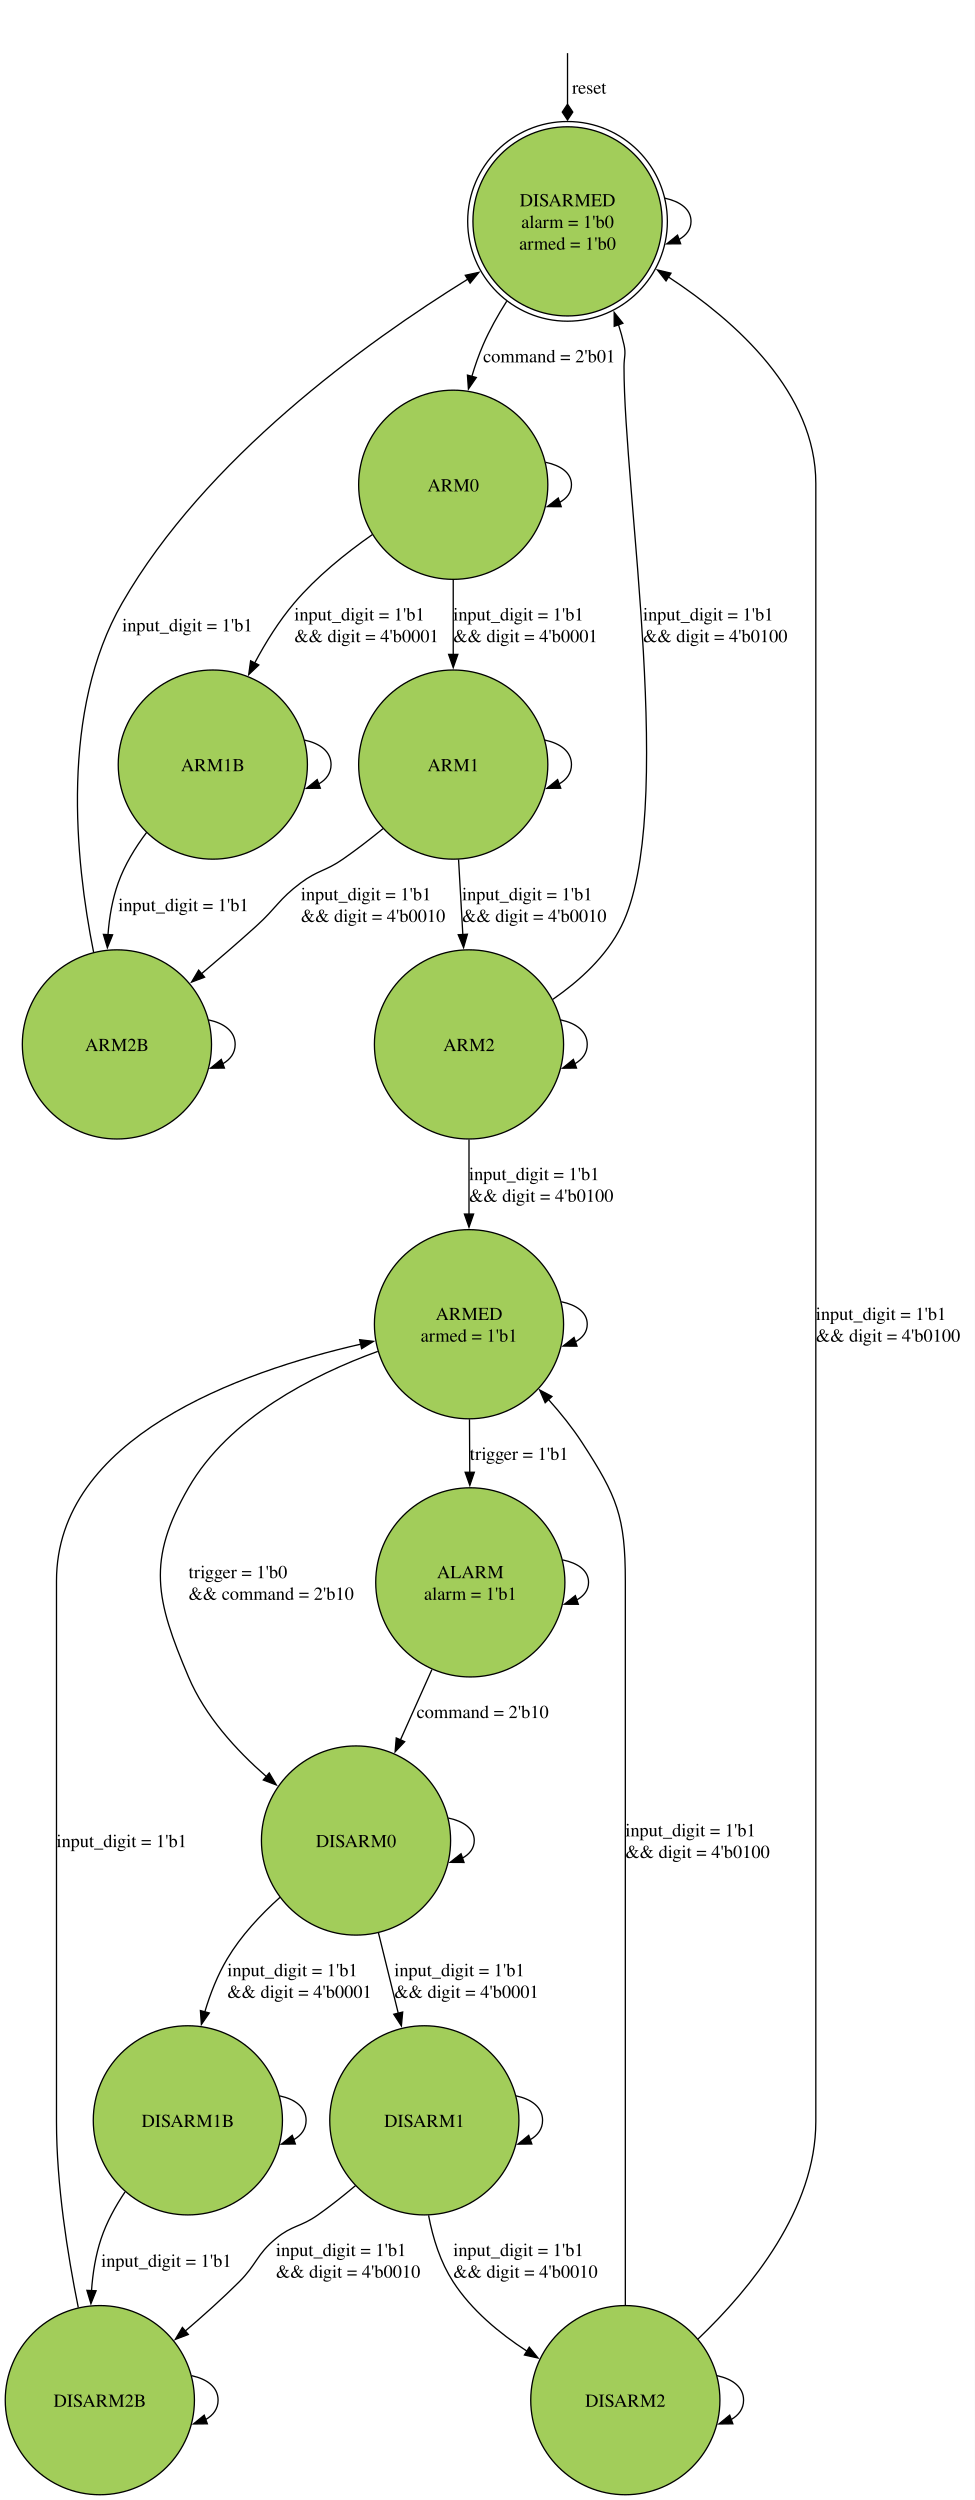
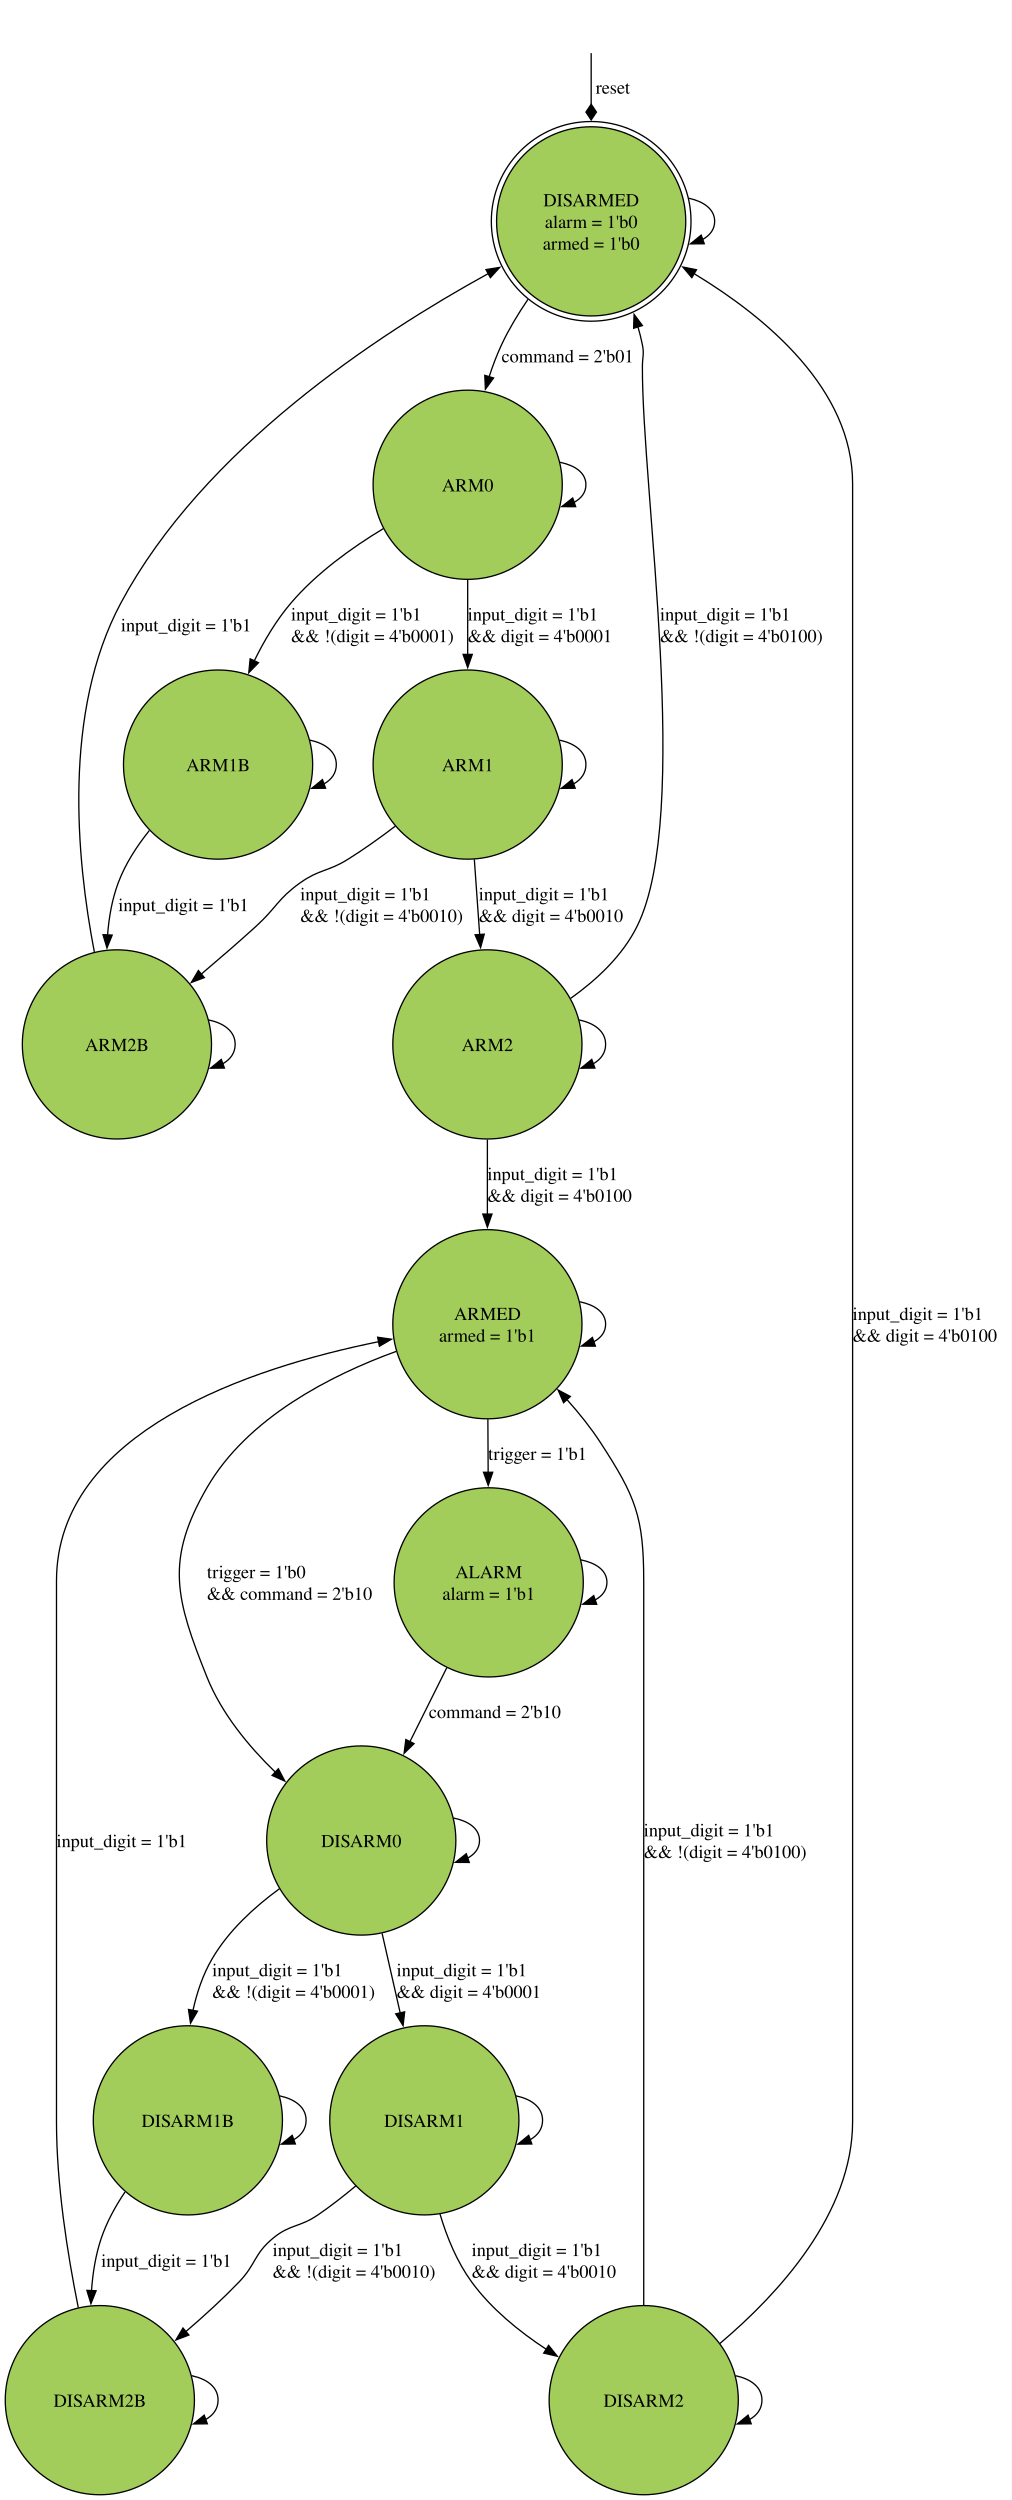
- <svg xmlns="http://www.w3.org/2000/svg" width="742pt" height="1903pt" viewBox="0.00 0.00 742.00 1903.00">
+ <svg xmlns="http://www.w3.org/2000/svg" width="770pt" height="1903pt" viewBox="0.00 0.00 770.00 1903.00">
  <g id="graph0" class="graph" transform="scale(1 1) rotate(0) translate(4 1899)">
-     <polygon fill="white" stroke="none" points="-4,4 -4,-1899 738,-1899 738,4 -4,4" />
+     <polygon fill="white" stroke="none" points="-4,4 -4,-1899 766,-1899 766,4 -4,4" />
    <g id="node2" class="node">
-       <ellipse fill="#a2cd5a" stroke="black" cx="428" cy="-1730.5" rx="72" ry="72" />
-       <ellipse fill="none" stroke="black" cx="428" cy="-1730.5" rx="76" ry="76" />
-       <text text-anchor="middle" x="428" y="-1741.95" font-family="Times,serif" font-size="14.00">DISARMED</text>
-       <text text-anchor="middle" x="428" y="-1725.45" font-family="Times,serif" font-size="14.00">alarm = 1'b0</text>
-       <text text-anchor="middle" x="428" y="-1708.95" font-family="Times,serif" font-size="14.00">armed = 1'b0</text>
+       <ellipse fill="#a2cd5a" stroke="black" cx="446" cy="-1730.5" rx="72" ry="72" />
+       <ellipse fill="none" stroke="black" cx="446" cy="-1730.5" rx="76" ry="76" />
+       <text text-anchor="middle" x="446" y="-1741.95" font-family="Times,serif" font-size="14.00">DISARMED</text>
+       <text text-anchor="middle" x="446" y="-1725.45" font-family="Times,serif" font-size="14.00">alarm = 1'b0</text>
+       <text text-anchor="middle" x="446" y="-1708.95" font-family="Times,serif" font-size="14.00">armed = 1'b0</text>
    </g>
    <g id="edge1" class="edge">
-       <path fill="none" stroke="black" d="M428,-1858.57C428,-1848.25 428,-1834.31 428,-1819.43" />
-       <polygon fill="black" stroke="black" points="428,-1819.68 424,-1813.68 428,-1807.68 432,-1813.68 428,-1819.68" />
-       <text text-anchor="middle" x="444.5" y="-1827.7" font-family="Times,serif" font-size="14.00">  reset</text>
+       <path fill="none" stroke="black" d="M446,-1858.57C446,-1848.25 446,-1834.31 446,-1819.43" />
+       <polygon fill="black" stroke="black" points="446,-1819.68 442,-1813.68 446,-1807.68 450,-1813.68 446,-1819.68" />
+       <text text-anchor="middle" x="462.5" y="-1827.7" font-family="Times,serif" font-size="14.00">  reset</text>
    </g>
    <g id="edge2" class="edge">
-       <path fill="none" stroke="black" d="M502.08,-1748.16C513.91,-1745.57 522,-1739.69 522,-1730.5 522,-1724.47 518.51,-1719.86 512.78,-1716.68" />
-       <polygon fill="black" stroke="black" points="514.1,-1713.44 503.51,-1713.36 511.74,-1720.03 514.1,-1713.44" />
+       <path fill="none" stroke="black" d="M520.08,-1748.16C531.91,-1745.57 540,-1739.69 540,-1730.5 540,-1724.47 536.51,-1719.86 530.78,-1716.68" />
+       <polygon fill="black" stroke="black" points="532.1,-1713.44 521.51,-1713.36 529.74,-1720.03 532.1,-1713.44" />
    </g>
    <g id="node9" class="node">
-       <ellipse fill="#a2cd5a" stroke="black" cx="341" cy="-1530" rx="72" ry="72" />
-       <text text-anchor="middle" x="341" y="-1524.95" font-family="Times,serif" font-size="14.00">ARM0</text>
+       <ellipse fill="#a2cd5a" stroke="black" cx="352" cy="-1530" rx="72" ry="72" />
+       <text text-anchor="middle" x="352" y="-1524.95" font-family="Times,serif" font-size="14.00">ARM0</text>
    </g>
    <g id="edge3" class="edge">
-       <path fill="none" stroke="black" d="M381.72,-1669.72C374.94,-1659.06 368.62,-1647.76 363.75,-1636.5 360.44,-1628.85 357.59,-1620.67 355.14,-1612.38" />
-       <polygon fill="black" stroke="black" points="358.57,-1611.63 352.56,-1602.9 351.82,-1613.47 358.57,-1611.63" />
-       <text text-anchor="start" x="363.75" y="-1623.2" font-family="Times,serif" font-size="14.00">  command = 2'b01</text>
+       <path fill="none" stroke="black" d="M397.9,-1671.15C390.36,-1660.1 383.25,-1648.3 377.75,-1636.5 374.18,-1628.84 371.07,-1620.62 368.36,-1612.28" />
+       <polygon fill="black" stroke="black" points="371.72,-1611.29 365.48,-1602.73 365.02,-1613.31 371.72,-1611.29" />
+       <text text-anchor="start" x="377.75" y="-1623.2" font-family="Times,serif" font-size="14.00">  command = 2'b01</text>
    </g>
    <g id="node3" class="node">
-       <ellipse fill="#a2cd5a" stroke="black" cx="354" cy="-694.5" rx="72" ry="72" />
-       <text text-anchor="middle" x="354" y="-697.7" font-family="Times,serif" font-size="14.00">ALARM</text>
-       <text text-anchor="middle" x="354" y="-681.2" font-family="Times,serif" font-size="14.00">alarm = 1'b1</text>
+       <ellipse fill="#a2cd5a" stroke="black" cx="368" cy="-694.5" rx="72" ry="72" />
+       <text text-anchor="middle" x="368" y="-697.7" font-family="Times,serif" font-size="14.00">ALARM</text>
+       <text text-anchor="middle" x="368" y="-681.2" font-family="Times,serif" font-size="14.00">alarm = 1'b1</text>
    </g>
    <g id="edge4" class="edge">
-       <path fill="none" stroke="black" d="M424.19,-711.62C435.91,-709.23 444,-703.52 444,-694.5 444,-688.58 440.52,-684.09 434.81,-681.02" />
-       <polygon fill="black" stroke="black" points="436.21,-677.8 425.62,-677.87 433.94,-684.43 436.21,-677.8" />
+       <path fill="none" stroke="black" d="M438.19,-711.62C449.91,-709.23 458,-703.52 458,-694.5 458,-688.58 454.52,-684.09 448.81,-681.02" />
+       <polygon fill="black" stroke="black" points="450.21,-677.8 439.62,-677.87 447.94,-684.43 450.21,-677.8" />
    </g>
    <g id="node11" class="node">
-       <ellipse fill="#a2cd5a" stroke="black" cx="267" cy="-498" rx="72" ry="72" />
-       <text text-anchor="middle" x="267" y="-492.95" font-family="Times,serif" font-size="14.00">DISARM0</text>
+       <ellipse fill="#a2cd5a" stroke="black" cx="271" cy="-498" rx="72" ry="72" />
+       <text text-anchor="middle" x="271" y="-492.95" font-family="Times,serif" font-size="14.00">DISARM0</text>
    </g>
    <g id="edge5" class="edge">
-       <path fill="none" stroke="black" d="M324.79,-628.19C317.07,-610.94 308.68,-592.18 300.75,-574.44" />
-       <polygon fill="black" stroke="black" points="304.03,-573.22 296.75,-565.52 297.64,-576.07 304.03,-573.22" />
-       <text text-anchor="start" x="313.11" y="-591.2" font-family="Times,serif" font-size="14.00">  command = 2'b10</text>
+       <path fill="none" stroke="black" d="M336.1,-629.54C327.11,-611.51 317.25,-591.75 307.99,-573.17" />
+       <polygon fill="black" stroke="black" points="311.19,-571.74 303.59,-564.35 304.92,-574.86 311.19,-571.74" />
+       <text text-anchor="start" x="322.41" y="-591.2" font-family="Times,serif" font-size="14.00">  command = 2'b10</text>
    </g>
    <g id="node4" class="node">
-       <ellipse fill="#a2cd5a" stroke="black" cx="353" cy="-891" rx="72" ry="72" />
-       <text text-anchor="middle" x="353" y="-894.2" font-family="Times,serif" font-size="14.00">ARMED</text>
-       <text text-anchor="middle" x="353" y="-877.7" font-family="Times,serif" font-size="14.00">armed = 1'b1</text>
+       <ellipse fill="#a2cd5a" stroke="black" cx="367" cy="-891" rx="72" ry="72" />
+       <text text-anchor="middle" x="367" y="-894.2" font-family="Times,serif" font-size="14.00">ARMED</text>
+       <text text-anchor="middle" x="367" y="-877.7" font-family="Times,serif" font-size="14.00">armed = 1'b1</text>
    </g>
    <g id="edge6" class="edge">
-       <path fill="none" stroke="black" d="M353.37,-818.68C353.43,-805.47 353.51,-791.56 353.58,-778.05" />
-       <polygon fill="black" stroke="black" points="357.07,-778.34 353.63,-768.33 350.07,-778.31 357.07,-778.34" />
-       <text text-anchor="start" x="353.53" y="-787.7" font-family="Times,serif" font-size="14.00">  trigger = 1'b1</text>
+       <path fill="none" stroke="black" d="M367.37,-818.68C367.43,-805.47 367.51,-791.56 367.58,-778.05" />
+       <polygon fill="black" stroke="black" points="371.07,-778.34 367.63,-768.33 364.07,-778.31 371.07,-778.34" />
+       <text text-anchor="start" x="367.53" y="-787.7" font-family="Times,serif" font-size="14.00">  trigger = 1'b1</text>
    </g>
    <g id="edge7" class="edge">
-       <path fill="none" stroke="black" d="M423.19,-908.12C434.91,-905.73 443,-900.02 443,-891 443,-885.08 439.52,-880.59 433.81,-877.52" />
-       <polygon fill="black" stroke="black" points="435.21,-874.3 424.62,-874.37 432.94,-880.93 435.21,-874.3" />
+       <path fill="none" stroke="black" d="M437.19,-908.12C448.91,-905.73 457,-900.02 457,-891 457,-885.08 453.52,-880.59 447.81,-877.52" />
+       <polygon fill="black" stroke="black" points="449.21,-874.3 438.62,-874.37 446.94,-880.93 449.21,-874.3" />
    </g>
    <g id="edge8" class="edge">
-       <path fill="none" stroke="black" d="M283.59,-870.34C233.79,-852.2 170.26,-819.82 139.5,-766.5 107.52,-711.06 114.54,-681.43 139.5,-622.5 152.02,-592.93 175.48,-566.97 198.89,-546.58" />
-       <polygon fill="black" stroke="black" points="200.95,-549.43 206.33,-540.3 196.43,-544.07 200.95,-549.43" />
-       <text text-anchor="start" x="139.5" y="-697.7" font-family="Times,serif" font-size="14.00">  trigger = 1'b0</text>
-       <text text-anchor="start" x="139.5" y="-681.2" font-family="Times,serif" font-size="14.00">  &amp;&amp; command = 2'b10</text>
+       <path fill="none" stroke="black" d="M297.59,-870.34C247.79,-852.2 184.26,-819.82 153.5,-766.5 121.52,-711.06 129.75,-681.93 153.5,-622.5 164.51,-594.96 184.9,-570.06 205.64,-549.95" />
+       <polygon fill="black" stroke="black" points="207.9,-552.64 212.79,-543.24 203.11,-547.53 207.9,-552.64" />
+       <text text-anchor="start" x="153.5" y="-697.7" font-family="Times,serif" font-size="14.00">  trigger = 1'b0</text>
+       <text text-anchor="start" x="153.5" y="-681.2" font-family="Times,serif" font-size="14.00">  &amp;&amp; command = 2'b10</text>
    </g>
    <g id="node5" class="node">
      <ellipse fill="#a2cd5a" stroke="black" cx="72" cy="-72" rx="72" ry="72" />
      <text text-anchor="middle" x="72" y="-66.95" font-family="Times,serif" font-size="14.00">DISARM2B</text>
    </g>
    <g id="edge9" class="edge">
-       <path fill="none" stroke="black" d="M55.6,-142.43C47.31,-183.38 39,-236.36 39,-284 39,-695.5 39,-695.5 39,-695.5 39,-804.57 177.61,-854.56 270.64,-875.84" />
-       <polygon fill="black" stroke="black" points="269.75,-879.22 280.27,-877.96 271.26,-872.39 269.75,-879.22" />
+       <path fill="none" stroke="black" d="M55.6,-142.43C47.31,-183.38 39,-236.36 39,-284 39,-695.5 39,-695.5 39,-695.5 39,-809.33 186.96,-857.99 284.13,-877.68" />
+       <polygon fill="black" stroke="black" points="283.45,-881.11 293.94,-879.59 284.79,-874.24 283.45,-881.11" />
      <text text-anchor="start" x="39" y="-492.95" font-family="Times,serif" font-size="14.00">  input_digit = 1'b1</text>
    </g>
    <g id="edge10" class="edge">
      <path fill="none" stroke="black" d="M141.81,-90.64C153.74,-88.09 162,-81.88 162,-72 162,-65.52 158.44,-60.61 152.62,-57.29" />
      <polygon fill="black" stroke="black" points="153.83,-54 143.23,-53.88 151.44,-60.58 153.83,-54" />
    </g>
    <g id="node6" class="node">
-       <ellipse fill="#a2cd5a" stroke="black" cx="341" cy="-1317" rx="72" ry="72" />
-       <text text-anchor="middle" x="341" y="-1311.95" font-family="Times,serif" font-size="14.00">ARM1</text>
+       <ellipse fill="#a2cd5a" stroke="black" cx="352" cy="-1317" rx="72" ry="72" />
+       <text text-anchor="middle" x="352" y="-1311.95" font-family="Times,serif" font-size="14.00">ARM1</text>
    </g>
    <g id="edge11" class="edge">
-       <path fill="none" stroke="black" d="M410.81,-1335.64C422.74,-1333.09 431,-1326.88 431,-1317 431,-1310.52 427.44,-1305.61 421.62,-1302.29" />
-       <polygon fill="black" stroke="black" points="422.83,-1299 412.23,-1298.88 420.44,-1305.58 422.83,-1299" />
+       <path fill="none" stroke="black" d="M421.81,-1335.64C433.74,-1333.09 442,-1326.88 442,-1317 442,-1310.52 438.44,-1305.61 432.62,-1302.29" />
+       <polygon fill="black" stroke="black" points="433.83,-1299 423.23,-1298.88 431.44,-1305.58 433.83,-1299" />
    </g>
    <g id="node7" class="node">
      <ellipse fill="#a2cd5a" stroke="black" cx="85" cy="-1104" rx="72" ry="72" />
      <text text-anchor="middle" x="85" y="-1098.95" font-family="Times,serif" font-size="14.00">ARM2B</text>
    </g>
    <g id="edge12" class="edge">
-       <path fill="none" stroke="black" d="M287.52,-1268.23C277.63,-1260.14 267.19,-1252.08 257,-1245 243.6,-1235.69 238.07,-1236.76 225,-1227 208.13,-1214.4 206.63,-1208.11 191,-1194 177.71,-1182 163.17,-1169.44 149.24,-1157.67" />
-       <polygon fill="black" stroke="black" points="151.73,-1155.18 141.82,-1151.43 147.22,-1160.54 151.73,-1155.18" />
-       <text text-anchor="start" x="225" y="-1213.7" font-family="Times,serif" font-size="14.00">  input_digit = 1'b1</text>
-       <text text-anchor="start" x="225" y="-1197.2" font-family="Times,serif" font-size="14.00">  &amp;&amp; digit = 4'b0010</text>
+       <path fill="none" stroke="black" d="M297,-1270.2C285.42,-1261.39 273.05,-1252.56 261,-1245 245.68,-1235.39 239.24,-1237.48 224.5,-1227 207.47,-1214.89 206.46,-1208.06 191,-1194 177.68,-1181.88 163.07,-1169.23 149.08,-1157.4" />
+       <polygon fill="black" stroke="black" points="151.52,-1154.88 141.61,-1151.12 147.01,-1160.24 151.52,-1154.88" />
+       <text text-anchor="start" x="224.5" y="-1213.7" font-family="Times,serif" font-size="14.00">  input_digit = 1'b1</text>
+       <text text-anchor="start" x="224.5" y="-1197.2" font-family="Times,serif" font-size="14.00">  &amp;&amp; !(digit = 4'b0010)</text>
    </g>
    <g id="node12" class="node">
-       <ellipse fill="#a2cd5a" stroke="black" cx="353" cy="-1104" rx="72" ry="72" />
-       <text text-anchor="middle" x="353" y="-1098.95" font-family="Times,serif" font-size="14.00">ARM2</text>
+       <ellipse fill="#a2cd5a" stroke="black" cx="367" cy="-1104" rx="72" ry="72" />
+       <text text-anchor="middle" x="367" y="-1098.95" font-family="Times,serif" font-size="14.00">ARM2</text>
    </g>
    <g id="edge13" class="edge">
-       <path fill="none" stroke="black" d="M345.05,-1244.86C346.09,-1226.44 347.23,-1206.46 348.31,-1187.52" />
-       <polygon fill="black" stroke="black" points="351.79,-1187.88 348.87,-1177.7 344.8,-1187.49 351.79,-1187.88" />
-       <text text-anchor="start" x="347.72" y="-1213.7" font-family="Times,serif" font-size="14.00">  input_digit = 1'b1</text>
-       <text text-anchor="start" x="347.72" y="-1197.2" font-family="Times,serif" font-size="14.00">  &amp;&amp; digit = 4'b0010</text>
+       <path fill="none" stroke="black" d="M357.06,-1244.86C358.37,-1226.44 359.79,-1206.46 361.13,-1187.52" />
+       <polygon fill="black" stroke="black" points="364.61,-1187.92 361.83,-1177.7 357.63,-1187.43 364.61,-1187.92" />
+       <text text-anchor="start" x="360.4" y="-1213.7" font-family="Times,serif" font-size="14.00">  input_digit = 1'b1</text>
+       <text text-anchor="start" x="360.4" y="-1197.2" font-family="Times,serif" font-size="14.00">  &amp;&amp; digit = 4'b0010</text>
    </g>
    <g id="edge14" class="edge">
-       <path fill="none" stroke="black" d="M67.29,-1173.96C52.94,-1245.51 41.97,-1358.19 89,-1440 152.2,-1549.93 273.36,-1637.73 352.4,-1686.7" />
-       <polygon fill="black" stroke="black" points="350.18,-1689.44 360.53,-1691.68 353.84,-1683.47 350.18,-1689.44" />
-       <text text-anchor="start" x="89" y="-1418.45" font-family="Times,serif" font-size="14.00">  input_digit = 1'b1</text>
+       <path fill="none" stroke="black" d="M67.81,-1174.39C54.09,-1245.53 43.69,-1357.18 88,-1440 150.66,-1557.11 282.81,-1644.17 367.84,-1690.84" />
+       <polygon fill="black" stroke="black" points="365.92,-1693.78 376.38,-1695.47 369.26,-1687.63 365.92,-1693.78" />
+       <text text-anchor="start" x="88" y="-1418.45" font-family="Times,serif" font-size="14.00">  input_digit = 1'b1</text>
    </g>
    <g id="edge15" class="edge">
      <path fill="none" stroke="black" d="M154.81,-1122.64C166.74,-1120.09 175,-1113.88 175,-1104 175,-1097.52 171.44,-1092.61 165.62,-1089.29" />
      <polygon fill="black" stroke="black" points="166.83,-1086 156.23,-1085.88 164.44,-1092.58 166.83,-1086" />
    </g>
    <g id="node8" class="node">
      <ellipse fill="#a2cd5a" stroke="black" cx="319" cy="-285" rx="72" ry="72" />
      <text text-anchor="middle" x="319" y="-279.95" font-family="Times,serif" font-size="14.00">DISARM1</text>
    </g>
    <g id="edge16" class="edge">
-       <path fill="none" stroke="black" d="M266.7,-235.39C257.4,-227.56 247.62,-219.81 238,-213 224.68,-203.57 218.59,-205.38 206,-195 191.16,-182.76 191.64,-175.57 178,-162 165.23,-149.3 150.86,-136.41 136.91,-124.52" />
-       <polygon fill="black" stroke="black" points="139.35,-122.01 129.45,-118.24 134.84,-127.36 139.35,-122.01" />
-       <text text-anchor="start" x="206" y="-181.7" font-family="Times,serif" font-size="14.00">  input_digit = 1'b1</text>
-       <text text-anchor="start" x="206" y="-165.2" font-family="Times,serif" font-size="14.00">  &amp;&amp; digit = 4'b0010</text>
+       <path fill="none" stroke="black" d="M266.88,-235.13C257.56,-227.33 247.72,-219.65 238,-213 223.73,-203.23 216.76,-206.1 203.5,-195 189.29,-183.1 190.84,-175.37 178,-162 165.53,-149.01 151.27,-136 137.35,-124.09" />
+       <polygon fill="black" stroke="black" points="139.8,-121.58 129.9,-117.8 135.28,-126.93 139.8,-121.58" />
+       <text text-anchor="start" x="203.5" y="-181.7" font-family="Times,serif" font-size="14.00">  input_digit = 1'b1</text>
+       <text text-anchor="start" x="203.5" y="-165.2" font-family="Times,serif" font-size="14.00">  &amp;&amp; !(digit = 4'b0010)</text>
    </g>
    <g id="edge17" class="edge">
      <path fill="none" stroke="black" d="M388.81,-303.64C400.74,-301.09 409,-294.88 409,-285 409,-278.52 405.44,-273.61 399.62,-270.29" />
      <polygon fill="black" stroke="black" points="400.83,-267 390.23,-266.88 398.44,-273.58 400.83,-267" />
    </g>
    <g id="node14" class="node">
-       <ellipse fill="#a2cd5a" stroke="black" cx="472" cy="-72" rx="72" ry="72" />
-       <text text-anchor="middle" x="472" y="-66.95" font-family="Times,serif" font-size="14.00">DISARM2</text>
+       <ellipse fill="#a2cd5a" stroke="black" cx="486" cy="-72" rx="72" ry="72" />
+       <text text-anchor="middle" x="486" y="-66.95" font-family="Times,serif" font-size="14.00">DISARM2</text>
    </g>
    <g id="edge18" class="edge">
-       <path fill="none" stroke="black" d="M322.23,-212.68C325.53,-195.07 331.27,-176.98 341,-162 354.9,-140.61 375.93,-123.03 397.11,-109.31" />
-       <polygon fill="black" stroke="black" points="398.88,-112.33 405.53,-104.08 395.19,-106.38 398.88,-112.33" />
-       <text text-anchor="start" x="341" y="-181.7" font-family="Times,serif" font-size="14.00">  input_digit = 1'b1</text>
-       <text text-anchor="start" x="341" y="-165.2" font-family="Times,serif" font-size="14.00">  &amp;&amp; digit = 4'b0010</text>
+       <path fill="none" stroke="black" d="M330.92,-213.71C336.25,-195.71 343.93,-177.16 355,-162 369.9,-141.59 390.99,-124.36 411.9,-110.66" />
+       <polygon fill="black" stroke="black" points="413.61,-113.72 420.2,-105.42 409.87,-107.8 413.61,-113.72" />
+       <text text-anchor="start" x="355" y="-181.7" font-family="Times,serif" font-size="14.00">  input_digit = 1'b1</text>
+       <text text-anchor="start" x="355" y="-165.2" font-family="Times,serif" font-size="14.00">  &amp;&amp; digit = 4'b0010</text>
    </g>
    <g id="edge19" class="edge">
-       <path fill="none" stroke="black" d="M341,-1457.57C341,-1439.26 341,-1419.43 341,-1400.61" />
-       <polygon fill="black" stroke="black" points="344.5,-1400.87 341,-1390.87 337.5,-1400.87 344.5,-1400.87" />
-       <text text-anchor="start" x="341" y="-1426.7" font-family="Times,serif" font-size="14.00">  input_digit = 1'b1</text>
-       <text text-anchor="start" x="341" y="-1410.2" font-family="Times,serif" font-size="14.00">  &amp;&amp; digit = 4'b0001</text>
+       <path fill="none" stroke="black" d="M352,-1457.57C352,-1439.26 352,-1419.43 352,-1400.61" />
+       <polygon fill="black" stroke="black" points="355.5,-1400.87 352,-1390.87 348.5,-1400.87 355.5,-1400.87" />
+       <text text-anchor="start" x="352" y="-1426.7" font-family="Times,serif" font-size="14.00">  input_digit = 1'b1</text>
+       <text text-anchor="start" x="352" y="-1410.2" font-family="Times,serif" font-size="14.00">  &amp;&amp; digit = 4'b0001</text>
    </g>
    <g id="edge20" class="edge">
-       <path fill="none" stroke="black" d="M411.19,-1547.12C422.91,-1544.73 431,-1539.02 431,-1530 431,-1524.08 427.52,-1519.59 421.81,-1516.52" />
-       <polygon fill="black" stroke="black" points="423.21,-1513.3 412.62,-1513.37 420.94,-1519.93 423.21,-1513.3" />
+       <path fill="none" stroke="black" d="M422.19,-1547.12C433.91,-1544.73 442,-1539.02 442,-1530 442,-1524.08 438.52,-1519.59 432.81,-1516.52" />
+       <polygon fill="black" stroke="black" points="434.21,-1513.3 423.62,-1513.37 431.94,-1519.93 434.21,-1513.3" />
    </g>
    <g id="node10" class="node">
-       <ellipse fill="#a2cd5a" stroke="black" cx="158" cy="-1317" rx="72" ry="72" />
-       <text text-anchor="middle" x="158" y="-1311.95" font-family="Times,serif" font-size="14.00">ARM1B</text>
+       <ellipse fill="#a2cd5a" stroke="black" cx="162" cy="-1317" rx="72" ry="72" />
+       <text text-anchor="middle" x="162" y="-1311.95" font-family="Times,serif" font-size="14.00">ARM1B</text>
    </g>
    <g id="edge21" class="edge">
-       <path fill="none" stroke="black" d="M279.44,-1492.07C258.8,-1477.64 236.78,-1459.79 220,-1440 208.42,-1426.35 198.28,-1410.16 189.75,-1394.11" />
-       <polygon fill="black" stroke="black" points="193.01,-1392.81 185.33,-1385.51 186.78,-1396 193.01,-1392.81" />
-       <text text-anchor="start" x="220" y="-1426.7" font-family="Times,serif" font-size="14.00">  input_digit = 1'b1</text>
-       <text text-anchor="start" x="220" y="-1410.2" font-family="Times,serif" font-size="14.00">  &amp;&amp; digit = 4'b0001</text>
+       <path fill="none" stroke="black" d="M287.77,-1496.6C263.39,-1481.89 236.86,-1462.68 217.5,-1440 206.41,-1427.01 197.11,-1411.43 189.5,-1395.82" />
+       <polygon fill="black" stroke="black" points="192.77,-1394.55 185.37,-1386.96 186.42,-1397.51 192.77,-1394.55" />
+       <text text-anchor="start" x="217.5" y="-1426.7" font-family="Times,serif" font-size="14.00">  input_digit = 1'b1</text>
+       <text text-anchor="start" x="217.5" y="-1410.2" font-family="Times,serif" font-size="14.00">  &amp;&amp; !(digit = 4'b0001)</text>
    </g>
    <g id="edge22" class="edge">
-       <path fill="none" stroke="black" d="M107.73,-1265.52C98.85,-1253.76 90.9,-1240.66 86,-1227 81.53,-1214.54 79.19,-1200.89 78.19,-1187.38" />
-       <polygon fill="black" stroke="black" points="81.7,-1187.42 77.73,-1177.6 74.71,-1187.75 81.7,-1187.42" />
+       <path fill="none" stroke="black" d="M109.74,-1266.85C100.06,-1254.83 91.33,-1241.28 86,-1227 81.34,-1214.52 78.91,-1200.81 77.89,-1187.23" />
+       <polygon fill="black" stroke="black" points="81.39,-1187.21 77.43,-1177.39 74.4,-1187.54 81.39,-1187.21" />
      <text text-anchor="start" x="86" y="-1205.45" font-family="Times,serif" font-size="14.00">  input_digit = 1'b1</text>
    </g>
    <g id="edge23" class="edge">
-       <path fill="none" stroke="black" d="M227.81,-1335.64C239.74,-1333.09 248,-1326.88 248,-1317 248,-1310.52 244.44,-1305.61 238.62,-1302.29" />
-       <polygon fill="black" stroke="black" points="239.83,-1299 229.23,-1298.88 237.44,-1305.58 239.83,-1299" />
+       <path fill="none" stroke="black" d="M231.81,-1335.64C243.74,-1333.09 252,-1326.88 252,-1317 252,-1310.52 248.44,-1305.61 242.62,-1302.29" />
+       <polygon fill="black" stroke="black" points="243.83,-1299 233.23,-1298.88 241.44,-1305.58 243.83,-1299" />
    </g>
    <g id="edge24" class="edge">
-       <path fill="none" stroke="black" d="M284.1,-427.62C288.92,-408.06 294.2,-386.62 299.17,-366.46" />
-       <polygon fill="black" stroke="black" points="302.53,-367.44 301.53,-356.89 295.74,-365.76 302.53,-367.44" />
-       <text text-anchor="start" x="296.11" y="-394.7" font-family="Times,serif" font-size="14.00">  input_digit = 1'b1</text>
-       <text text-anchor="start" x="296.11" y="-378.2" font-family="Times,serif" font-size="14.00">  &amp;&amp; digit = 4'b0001</text>
+       <path fill="none" stroke="black" d="M286.85,-427.33C291.27,-407.88 296.12,-386.59 300.67,-366.57" />
+       <polygon fill="black" stroke="black" points="304.03,-367.6 302.83,-357.08 297.2,-366.05 304.03,-367.6" />
+       <text text-anchor="start" x="297.87" y="-394.7" font-family="Times,serif" font-size="14.00">  input_digit = 1'b1</text>
+       <text text-anchor="start" x="297.87" y="-378.2" font-family="Times,serif" font-size="14.00">  &amp;&amp; digit = 4'b0001</text>
    </g>
    <g id="edge25" class="edge">
-       <path fill="none" stroke="black" d="M337.19,-515.12C348.91,-512.73 357,-507.02 357,-498 357,-492.08 353.52,-487.59 347.81,-484.52" />
-       <polygon fill="black" stroke="black" points="349.21,-481.3 338.62,-481.37 346.94,-487.93 349.21,-481.3" />
+       <path fill="none" stroke="black" d="M341.19,-515.12C352.91,-512.73 361,-507.02 361,-498 361,-492.08 357.52,-487.59 351.81,-484.52" />
+       <polygon fill="black" stroke="black" points="353.21,-481.3 342.62,-481.37 350.94,-487.93 353.21,-481.3" />
    </g>
    <g id="node13" class="node">
      <ellipse fill="#a2cd5a" stroke="black" cx="139" cy="-285" rx="72" ry="72" />
      <text text-anchor="middle" x="139" y="-279.95" font-family="Times,serif" font-size="14.00">DISARM1B</text>
    </g>
    <g id="edge26" class="edge">
-       <path fill="none" stroke="black" d="M209.15,-454.77C194.17,-441.32 179.35,-425.38 169,-408 161.62,-395.61 156.05,-381.47 151.84,-367.33" />
-       <polygon fill="black" stroke="black" points="155.31,-366.72 149.29,-357.99 148.55,-368.56 155.31,-366.72" />
-       <text text-anchor="start" x="169" y="-394.7" font-family="Times,serif" font-size="14.00">  input_digit = 1'b1</text>
-       <text text-anchor="start" x="169" y="-378.2" font-family="Times,serif" font-size="14.00">  &amp;&amp; digit = 4'b0001</text>
+       <path fill="none" stroke="black" d="M208.8,-461.36C189.4,-447.21 169.87,-429.2 157.5,-408 150.51,-396.03 145.88,-382.31 142.85,-368.5" />
+       <polygon fill="black" stroke="black" points="146.34,-368.1 141.03,-358.93 139.46,-369.4 146.34,-368.1" />
+       <text text-anchor="start" x="157.5" y="-394.7" font-family="Times,serif" font-size="14.00">  input_digit = 1'b1</text>
+       <text text-anchor="start" x="157.5" y="-378.2" font-family="Times,serif" font-size="14.00">  &amp;&amp; !(digit = 4'b0001)</text>
    </g>
    <g id="edge27" class="edge">
-       <path fill="none" stroke="black" d="M416.85,-1138.32C437.35,-1152.52 457.66,-1171.15 469,-1194 511.07,-1278.81 470.78,-1525.33 471,-1620 471.02,-1627.33 472.58,-1629.34 471,-1636.5 469.87,-1641.66 468.42,-1646.87 466.74,-1652.05" />
-       <polygon fill="black" stroke="black" points="463.54,-1650.61 463.51,-1661.2 470.14,-1652.94 463.54,-1650.61" />
-       <text text-anchor="start" x="485.47" y="-1426.7" font-family="Times,serif" font-size="14.00">  input_digit = 1'b1</text>
-       <text text-anchor="start" x="485.47" y="-1410.2" font-family="Times,serif" font-size="14.00">  &amp;&amp; digit = 4'b0100</text>
+       <path fill="none" stroke="black" d="M430.32,-1139C450.25,-1153.17 469.94,-1171.6 481,-1194 522.92,-1278.89 484.56,-1525.33 485,-1620 485.03,-1627.33 486.45,-1629.31 485,-1636.5 484.08,-1641.09 482.92,-1645.73 481.59,-1650.36" />
+       <polygon fill="black" stroke="black" points="478.32,-1649.11 478.66,-1659.7 485,-1651.21 478.32,-1649.11" />
+       <text text-anchor="start" x="498.35" y="-1426.7" font-family="Times,serif" font-size="14.00">  input_digit = 1'b1</text>
+       <text text-anchor="start" x="498.35" y="-1410.2" font-family="Times,serif" font-size="14.00">  &amp;&amp; !(digit = 4'b0100)</text>
    </g>
    <g id="edge28" class="edge">
-       <path fill="none" stroke="black" d="M353,-1031.57C353,-1013.26 353,-993.43 353,-974.61" />
-       <polygon fill="black" stroke="black" points="356.5,-974.87 353,-964.87 349.5,-974.87 356.5,-974.87" />
-       <text text-anchor="start" x="353" y="-1000.7" font-family="Times,serif" font-size="14.00">  input_digit = 1'b1</text>
-       <text text-anchor="start" x="353" y="-984.2" font-family="Times,serif" font-size="14.00">  &amp;&amp; digit = 4'b0100</text>
+       <path fill="none" stroke="black" d="M367,-1031.57C367,-1013.26 367,-993.43 367,-974.61" />
+       <polygon fill="black" stroke="black" points="370.5,-974.87 367,-964.87 363.5,-974.87 370.5,-974.87" />
+       <text text-anchor="start" x="367" y="-1000.7" font-family="Times,serif" font-size="14.00">  input_digit = 1'b1</text>
+       <text text-anchor="start" x="367" y="-984.2" font-family="Times,serif" font-size="14.00">  &amp;&amp; digit = 4'b0100</text>
    </g>
    <g id="edge29" class="edge">
-       <path fill="none" stroke="black" d="M422.81,-1122.64C434.74,-1120.09 443,-1113.88 443,-1104 443,-1097.52 439.44,-1092.61 433.62,-1089.29" />
-       <polygon fill="black" stroke="black" points="434.83,-1086 424.23,-1085.88 432.44,-1092.58 434.83,-1086" />
+       <path fill="none" stroke="black" d="M436.81,-1122.64C448.74,-1120.09 457,-1113.88 457,-1104 457,-1097.52 453.44,-1092.61 447.62,-1089.29" />
+       <polygon fill="black" stroke="black" points="448.83,-1086 438.23,-1085.88 446.44,-1092.58 448.83,-1086" />
    </g>
    <g id="edge30" class="edge">
      <path fill="none" stroke="black" d="M91.22,-230.57C83.76,-219.5 77.15,-207.4 73,-195 68.8,-182.45 66.59,-168.75 65.65,-155.22" />
      <polygon fill="black" stroke="black" points="69.15,-155.27 65.21,-145.43 62.16,-155.58 69.15,-155.27" />
      <text text-anchor="start" x="73" y="-173.45" font-family="Times,serif" font-size="14.00">  input_digit = 1'b1</text>
    </g>
    <g id="edge31" class="edge">
      <path fill="none" stroke="black" d="M208.81,-303.64C220.74,-301.09 229,-294.88 229,-285 229,-278.52 225.44,-273.61 219.62,-270.29" />
      <polygon fill="black" stroke="black" points="220.83,-267 210.23,-266.88 218.44,-273.58 220.83,-267" />
    </g>
    <g id="edge32" class="edge">
-       <path fill="none" stroke="black" d="M527.23,-118.46C568.21,-157.57 617,-217.99 617,-284 617,-1531 617,-1531 617,-1531 617,-1599.54 557.17,-1653.79 504.84,-1688.13" />
-       <polygon fill="black" stroke="black" points="502.98,-1685.16 496.44,-1693.5 506.75,-1691.06 502.98,-1685.16" />
-       <text text-anchor="start" x="617" y="-894.2" font-family="Times,serif" font-size="14.00">  input_digit = 1'b1</text>
-       <text text-anchor="start" x="617" y="-877.7" font-family="Times,serif" font-size="14.00">  &amp;&amp; digit = 4'b0100</text>
+       <path fill="none" stroke="black" d="M543.85,-115.04C589.31,-153.37 645,-214.51 645,-284 645,-1531 645,-1531 645,-1531 645,-1602.35 580.08,-1656.95 524.4,-1690.66" />
+       <polygon fill="black" stroke="black" points="522.62,-1687.64 515.79,-1695.74 526.18,-1693.67 522.62,-1687.64" />
+       <text text-anchor="start" x="645" y="-894.2" font-family="Times,serif" font-size="14.00">  input_digit = 1'b1</text>
+       <text text-anchor="start" x="645" y="-877.7" font-family="Times,serif" font-size="14.00">  &amp;&amp; digit = 4'b0100</text>
    </g>
    <g id="edge33" class="edge">
-       <path fill="none" stroke="black" d="M472,-144.3C472,-185.18 472,-237.48 472,-284 472,-695.5 472,-695.5 472,-695.5 472,-744.63 465.8,-759.82 439,-801 431.68,-812.26 422.8,-823.32 413.57,-833.62" />
-       <polygon fill="black" stroke="black" points="411,-831.24 406.79,-840.96 416.14,-835.99 411,-831.24" />
-       <text text-anchor="start" x="472" y="-501.2" font-family="Times,serif" font-size="14.00">  input_digit = 1'b1</text>
-       <text text-anchor="start" x="472" y="-484.7" font-family="Times,serif" font-size="14.00">  &amp;&amp; digit = 4'b0100</text>
+       <path fill="none" stroke="black" d="M486,-144.3C486,-185.18 486,-237.48 486,-284 486,-695.5 486,-695.5 486,-695.5 486,-744.63 479.8,-759.82 453,-801 445.68,-812.26 436.8,-823.32 427.57,-833.62" />
+       <polygon fill="black" stroke="black" points="425,-831.24 420.79,-840.96 430.14,-835.99 425,-831.24" />
+       <text text-anchor="start" x="486" y="-501.2" font-family="Times,serif" font-size="14.00">  input_digit = 1'b1</text>
+       <text text-anchor="start" x="486" y="-484.7" font-family="Times,serif" font-size="14.00">  &amp;&amp; !(digit = 4'b0100)</text>
    </g>
    <g id="edge34" class="edge">
-       <path fill="none" stroke="black" d="M541.81,-90.64C553.74,-88.09 562,-81.88 562,-72 562,-65.52 558.44,-60.61 552.62,-57.29" />
-       <polygon fill="black" stroke="black" points="553.83,-54 543.23,-53.88 551.44,-60.58 553.83,-54" />
+       <path fill="none" stroke="black" d="M555.81,-90.64C567.74,-88.09 576,-81.88 576,-72 576,-65.52 572.44,-60.61 566.62,-57.29" />
+       <polygon fill="black" stroke="black" points="567.83,-54 557.23,-53.88 565.44,-60.58 567.83,-54" />
    </g>
  </g>
</svg>
